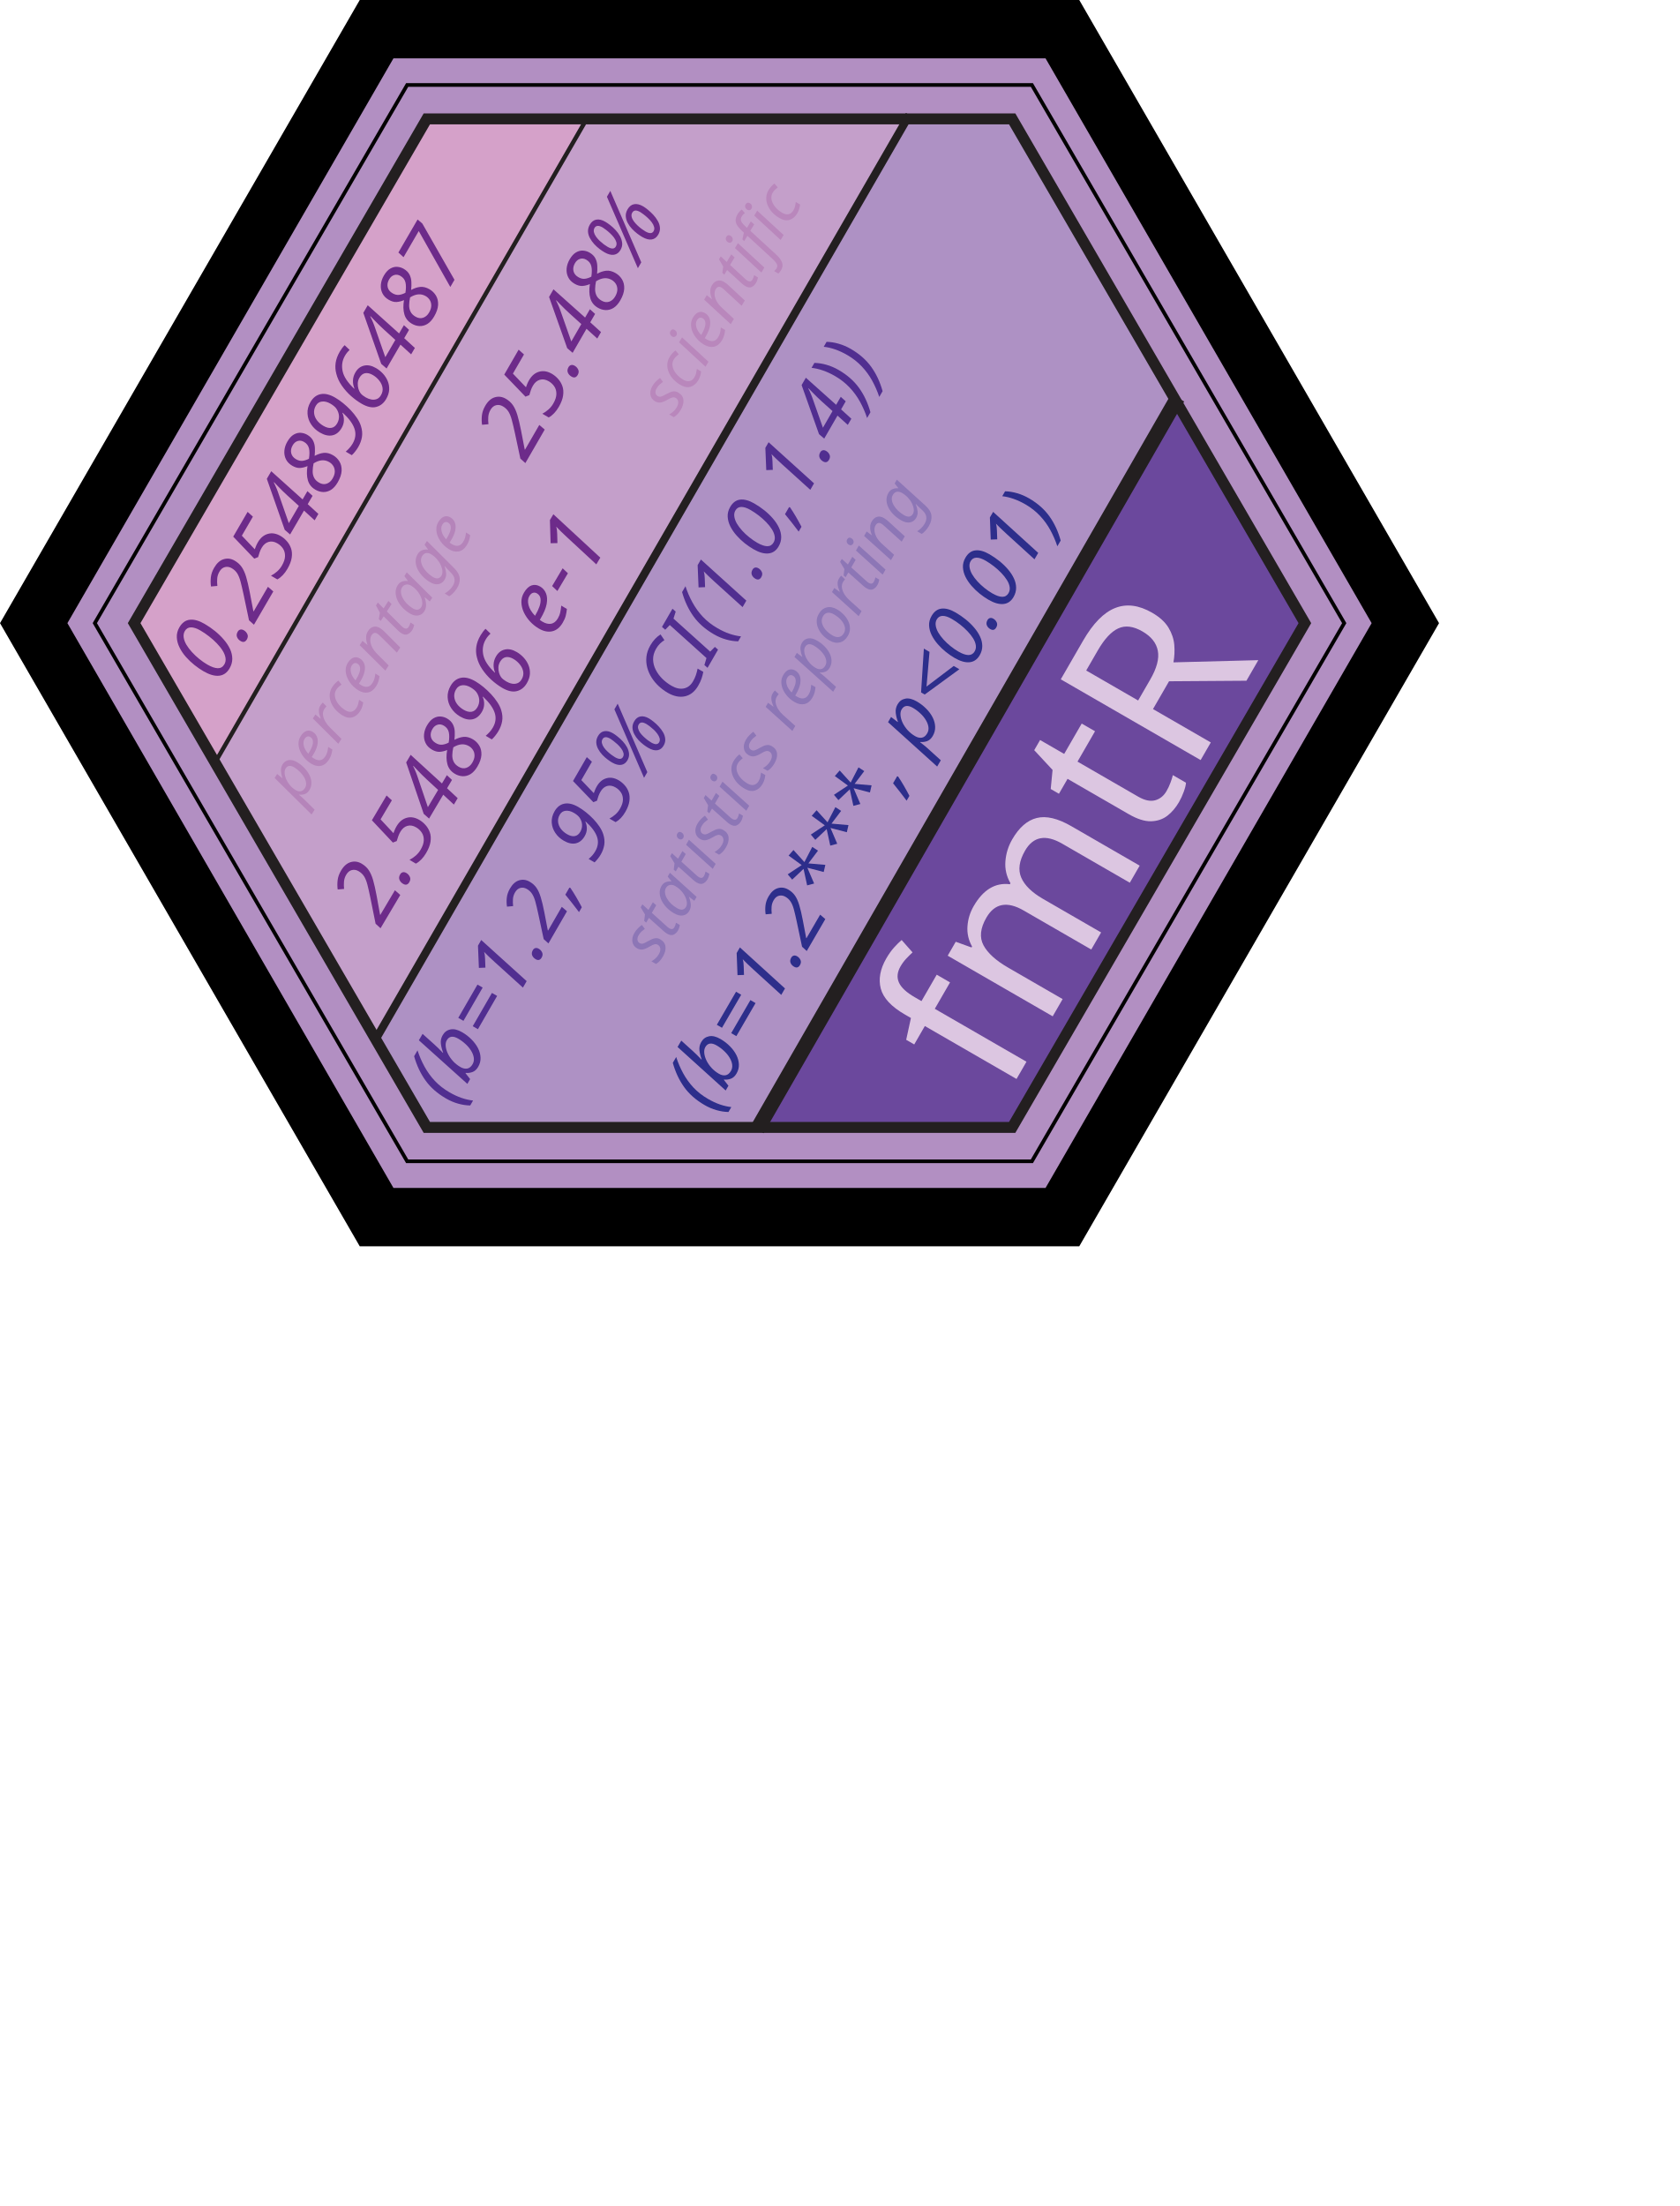
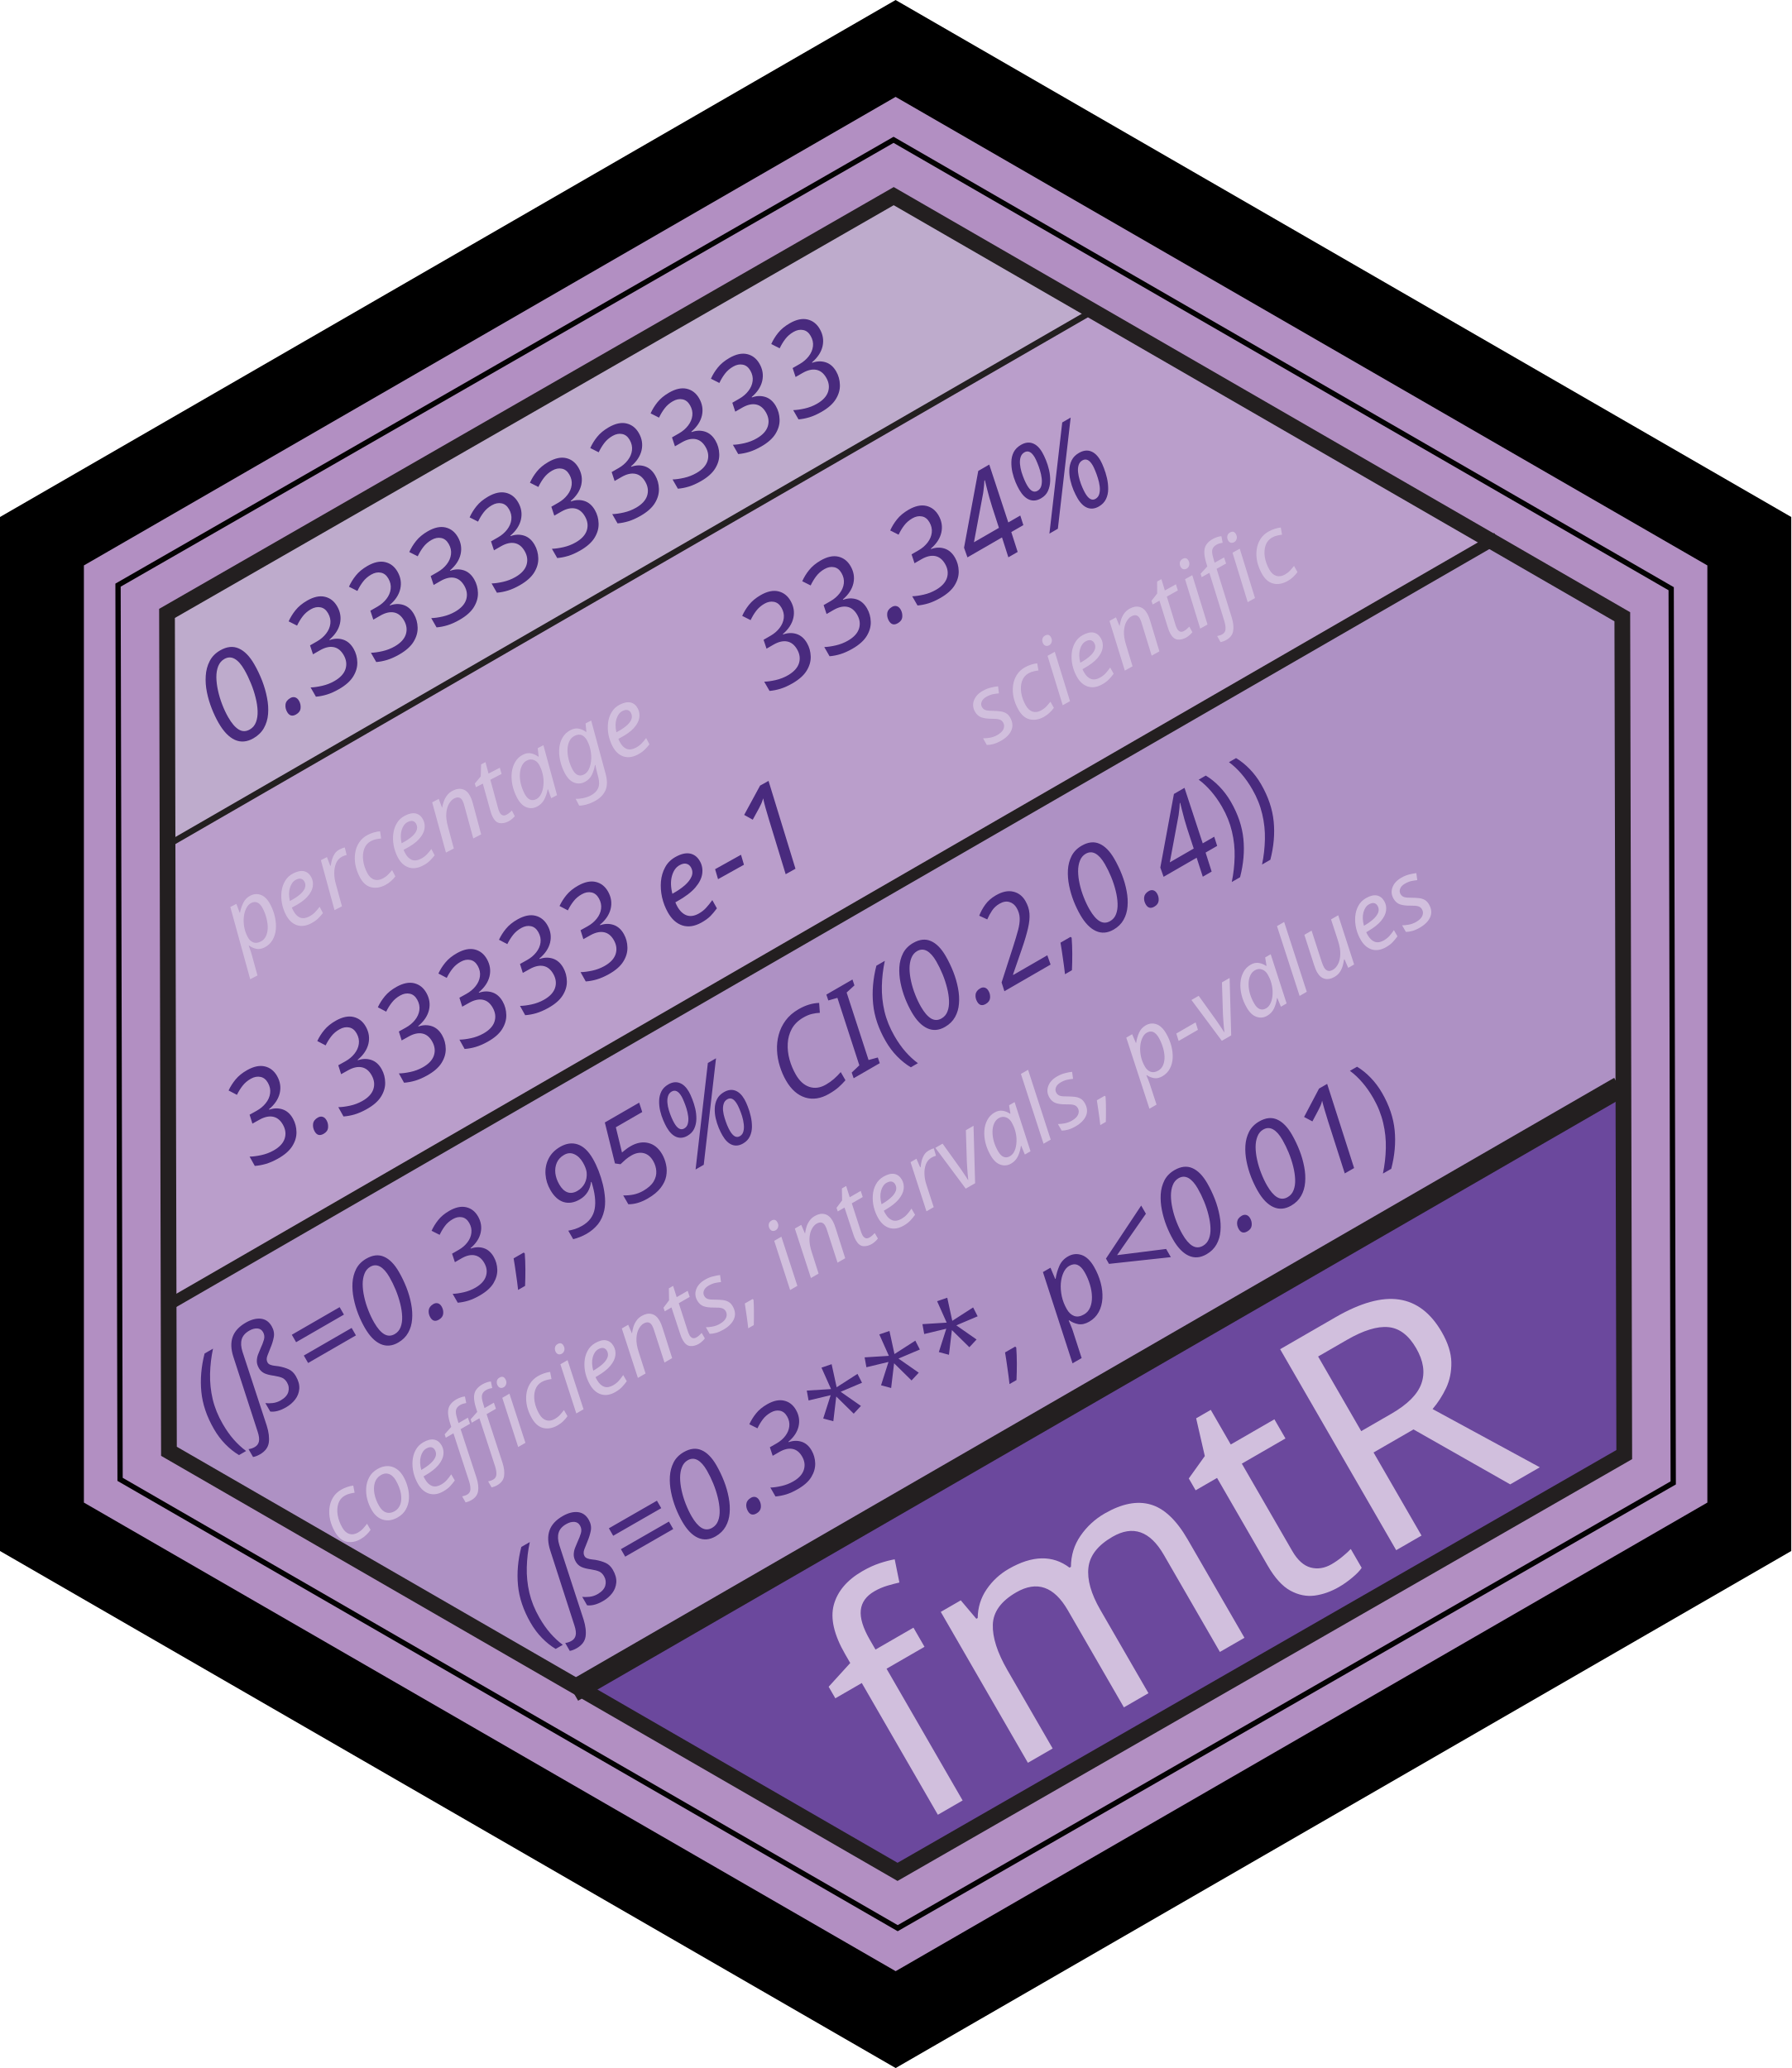
- <svg xmlns="http://www.w3.org/2000/svg" viewBox="0 0 460.38 604.66">
+ <svg xmlns="http://www.w3.org/2000/svg" viewBox="0 0 341.61 394.45">
  <defs>
-     <style>.a{fill:#b28fc2;stroke:#000;stroke-width:16px;}.a,.n,.o{stroke-miterlimit:10;}.b{fill:#ae91c4;}.c{fill:#c49fca;}.d{fill:#d5a1c9;}.e{fill:#6b489d;}.f{font-size:62px;fill:#dcc6e1;font-family:Verdana;}.g{font-size:24px;fill:#6d2b8a;}.g,.h,.i,.k,.l,.m{font-family:Verdana-Italic, Verdana;font-style:italic;}.h,.i{font-size:23px;}.h{fill:#2d2e8b;}.i{fill:#512e90;}.j{fill:#231f20;}.k,.l,.m{font-size:18px;}.k{fill:#b584ba;}.l{fill:#b987bc;}.m{fill:#8d76b6;}.n,.o{fill:none;}.n{stroke:#030202;stroke-width:1.01px;}.o{stroke:#231f20;stroke-width:3px;}</style>
+     <style>.a{fill:#b28fc2;stroke:#000;stroke-width:16px;}.a,.k,.l{stroke-miterlimit:10;}.b{fill:#ae91c4;}.c{fill:#ba9ecb;}.d{fill:#beabcc;}.e{fill:#6b489d;}.f{font-size:62px;font-family:Verdana;}.f,.j{fill:#d1bfdd;}.g{font-size:24px;}.g,.h{fill:#492a7e;}.g,.h,.j{font-family:Verdana-Italic, Verdana;font-style:italic;}.h{font-size:23px;}.i{fill:#231f20;}.j{font-size:18px;}.k,.l{fill:none;}.k{stroke:#030202;stroke-width:1.01px;}.l{stroke:#231f20;stroke-width:3px;}</style>
  </defs>
-   <polygon class="a" points="291.22 8 103.23 8 9.24 170.8 103.23 333.61 291.22 333.61 385.22 170.8 291.22 8" />
-   <polygon class="b" points="248.24 32.91 277.45 32.58 321.84 110.49 207.03 309.02 117 309.02 103.58 283.47 248.24 32.91" />
-   <polygon class="c" points="58.62 208.44 161.24 32.58 248.93 32.58 103.67 285.89 58.62 208.44" />
-   <polygon class="d" points="36.77 170.8 117 32.58 159.64 33.47 59.63 209.03 36.77 170.8" />
-   <polygon class="e" points="209.39 308.01 322.6 110.27 358.44 170.59 278.21 308.8 209.39 308.01" />
-   <text x="-3.08" y="-28.6" />
-   <text class="f" transform="translate(275.26 301.6) rotate(-60)">fmtR</text>
-   <text class="g" transform="matrix(0.5, -0.86, 0.86, 0.5, 59.89, 187.96)">0.254896487</text>
-   <text class="g" transform="translate(143.97 127) rotate(-60)">25.48%</text>
-   <text class="h" transform="matrix(0.5, -0.86, 0.86, 0.5, 195.26, 305.19)">(b=1.2***, p&lt;0.01)</text>
-   <text class="i" transform="translate(124.45 303.42) rotate(-60)">(b=1.2, 95% CI(1.0,1.4))</text>
-   <rect class="j" x="152.05" y="236.92" width="230.52" height="4.1" transform="matrix(0.5, -0.87, 0.87, 0.5, -76.38, 322.38)" />
-   <text class="g" transform="matrix(0.51, -0.86, 0.86, 0.51, 104.27, 254.5)">2.54896 e-1</text>
-   <text class="k" transform="matrix(0.54, -0.84, 0.84, 0.54, 81.99, 220.59)">percentage</text>
-   <text class="l" transform="matrix(0.51, -0.86, 0.86, 0.51, 185.01, 114.65)">scientific</text>
-   <text class="m" transform="translate(180.15 264.53) rotate(-60)">statistics reporting</text>
-   <rect class="j" x="32.52" y="185.93" width="293.1" height="2.19" transform="translate(-75.51 219.99) rotate(-60)" />
-   <rect class="j" x="11.7" y="149.27" width="202.04" height="1.17" transform="translate(-76.5 143.94) rotate(-60)" />
-   <polygon class="n" points="282.85 23.29 111.61 23.29 25.99 170.8 111.61 318.31 282.85 318.31 368.47 170.8 282.85 23.29" />
-   <polygon class="o" points="277.45 32.58 117 32.58 36.77 170.8 117 309.02 277.45 309.02 357.68 170.8 277.45 32.58" />
+   <polygon class="a" points="333.61 103.23 170.8 9.24 8 103.23 8 291.22 170.81 385.22 333.61 291.22 333.61 103.23" />
+   <polygon class="b" points="283.93 103.32 309.39 117.64 308.88 207.3 110.18 321.83 32.22 276.82 33.37 247.98 283.93 103.32" />
+   <polygon class="c" points="31.95 160.52 208.75 59.53 284.69 103.38 32.24 250.12 31.95 160.52" />
+   <polygon class="d" points="31.85 117 170.44 37.41 206.92 59.5 32.53 161.53 31.85 117" />
+   <polygon class="e" points="112.74 322.13 309.64 207.49 310.52 277.64 171.94 357.23 112.74 322.13" />
+   <text class="f" transform="translate(173 349.53) rotate(-30)">fmtR</text>
+   <text class="g" transform="matrix(0.87, -0.5, 0.5, 0.87, 43.29, 143.45)">0.333333333</text>
+   <text class="g" transform="translate(146.65 132.66) rotate(-30)">33.34%</text>
+   <text class="h" transform="matrix(0.87, -0.5, 0.5, 0.87, 101.91, 312.64)">(ß=0.3***, p&lt;0.01)</text>
+   <text class="h" transform="translate(41.53 275.68) rotate(-30)">(ß=0.3, 95% CI(0.2,0.4))</text>
+   <rect class="i" x="123.29" y="265.12" width="230.52" height="4.1" transform="translate(-131.13 152.89) rotate(-30)" />
+   <text class="g" transform="translate(48.47 223.26) rotate(-29.14)">3.33333 e-1</text>
+   <text class="j" transform="matrix(0.89, -0.46, 0.46, 0.89, 46.08, 182.76)">percentage</text>
+   <text class="j" transform="translate(188.32 142.52) rotate(-29.14)">scientific</text>
+   <text class="j" transform="translate(64.86 295.61) rotate(-30)">coefficients, intervals, p-values</text>
+   <rect class="i" x="41.56" y="176.97" width="293.1" height="2.19" transform="translate(-93.34 115.73) rotate(-30)" />
+   <rect class="i" x="48.21" y="112.11" width="202.04" height="1.17" transform="translate(-65.86 87.53) rotate(-30)" />
+   <polygon class="k" points="318.71 112.29 170.41 26.67 22.51 111.61 22.9 282.17 171.2 367.78 319.1 282.85 318.71 112.29" />
+   <polygon class="l" points="309.39 117.64 170.44 37.41 31.85 117 32.22 276.82 171.17 357.04 309.76 277.45 309.39 117.64" />
</svg>
